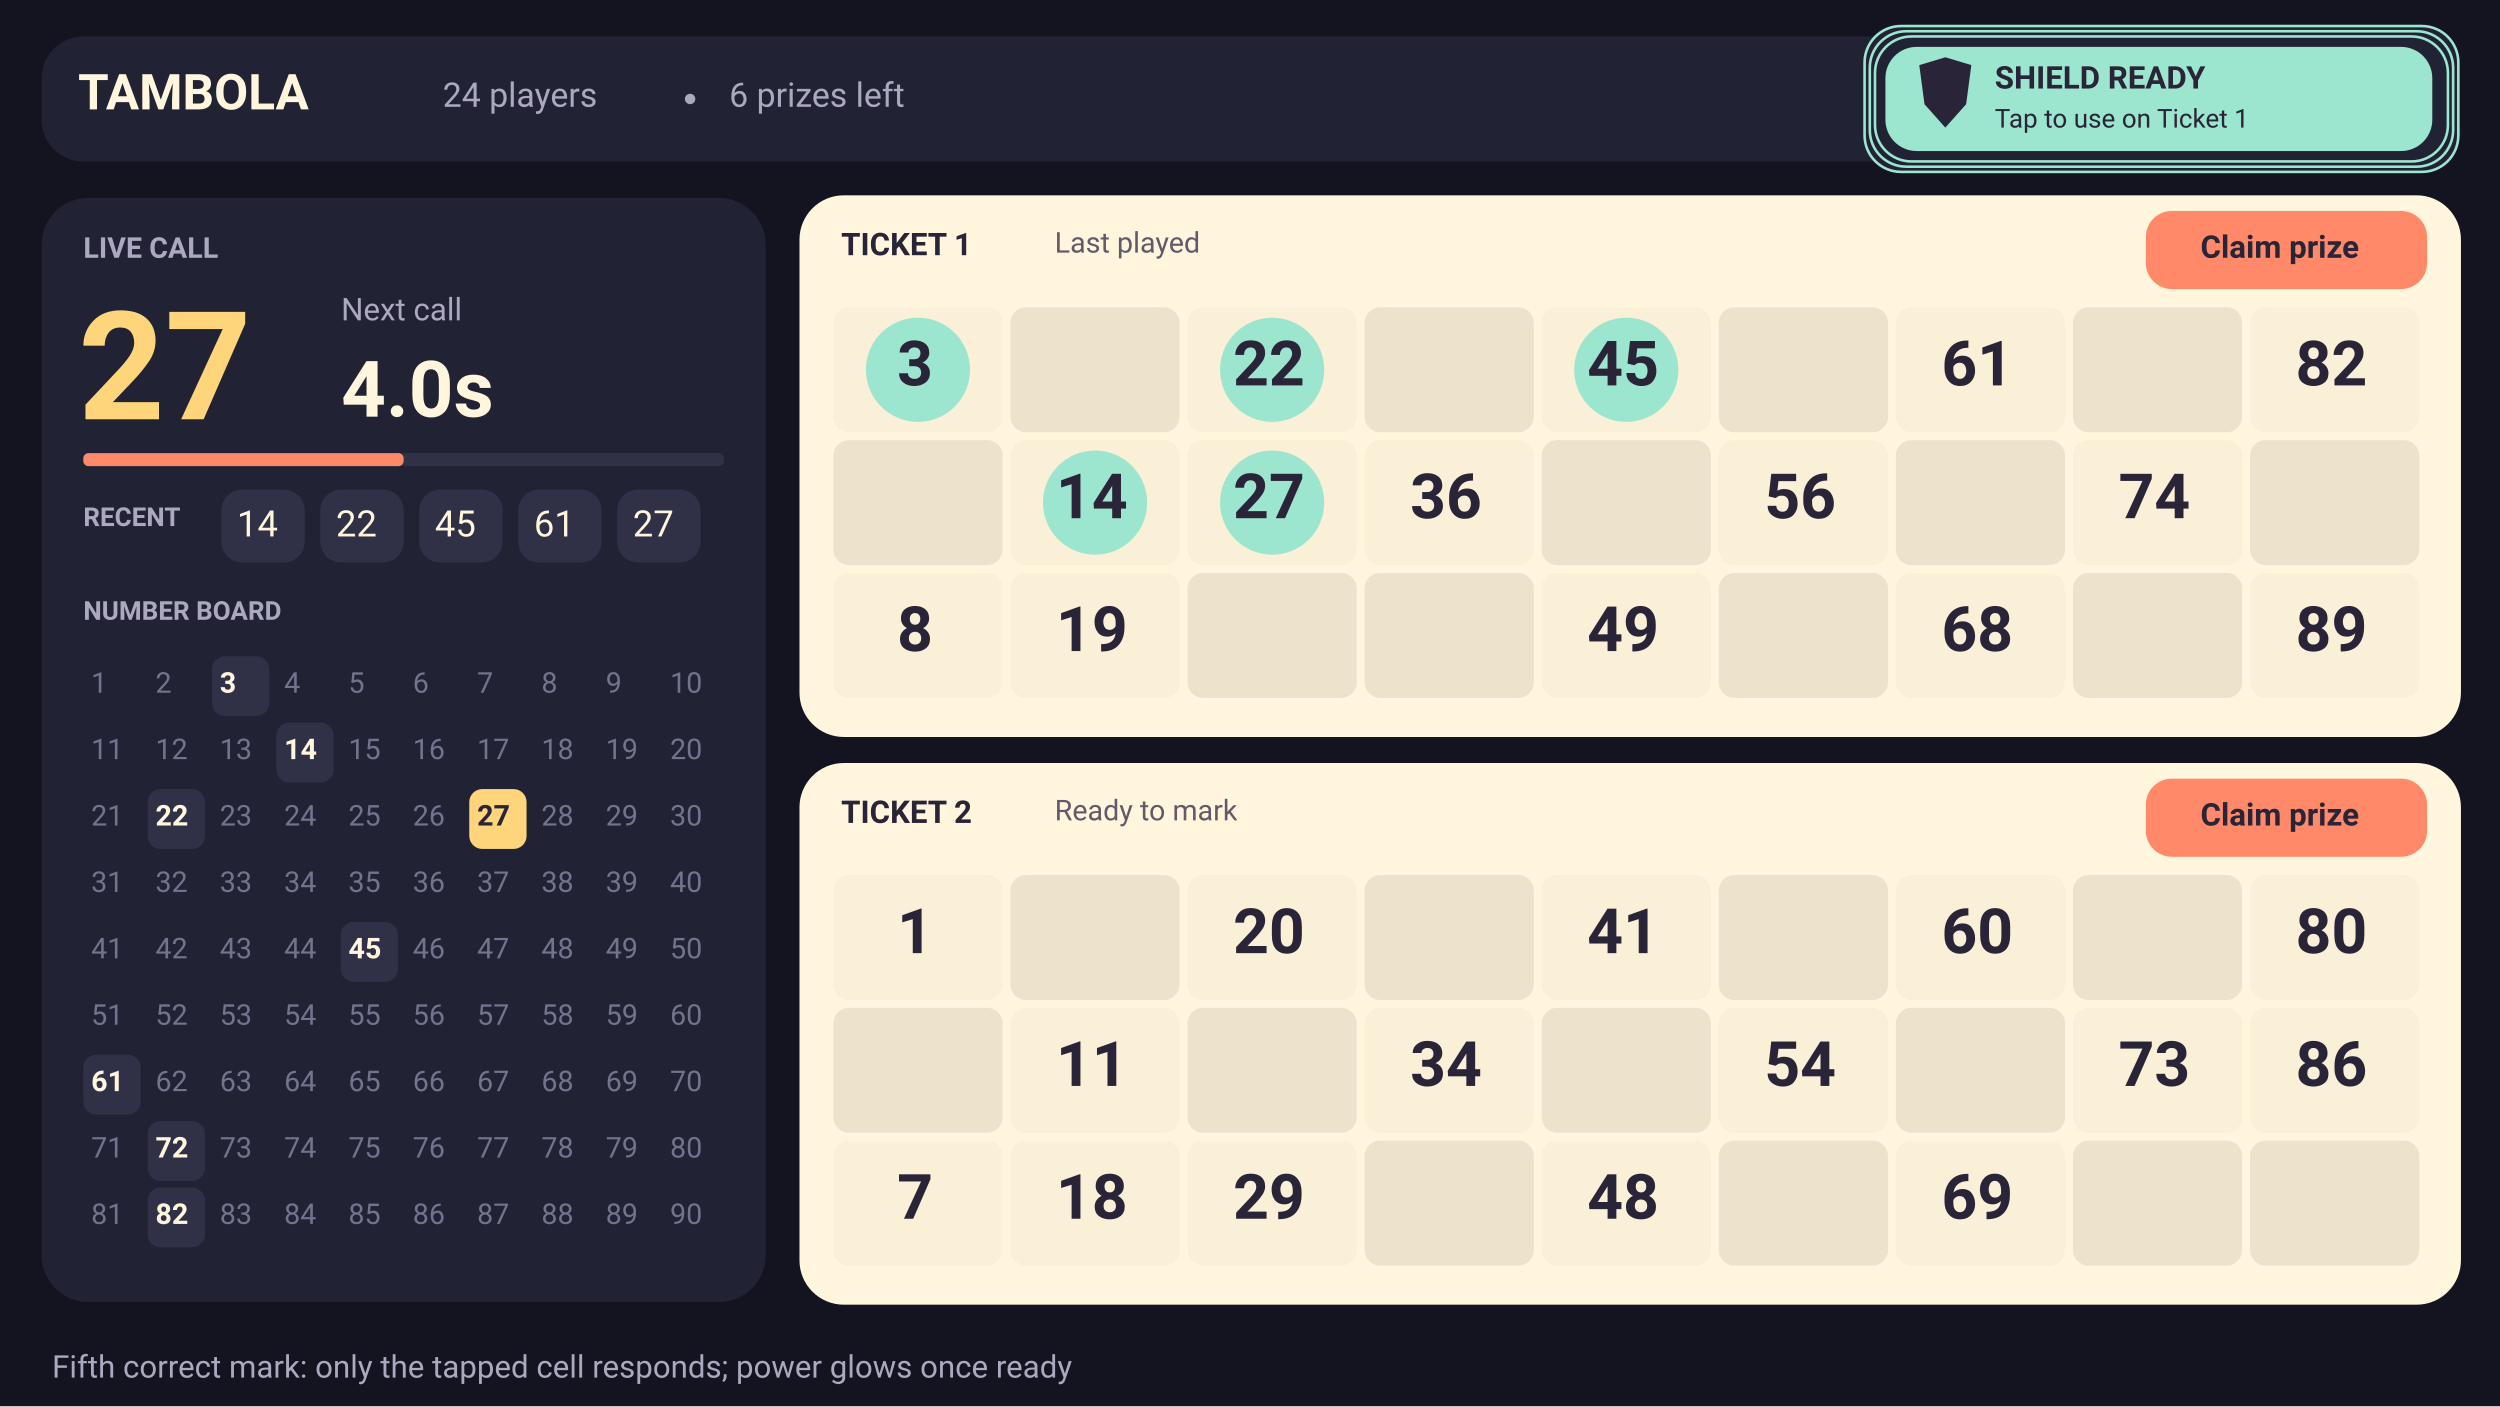
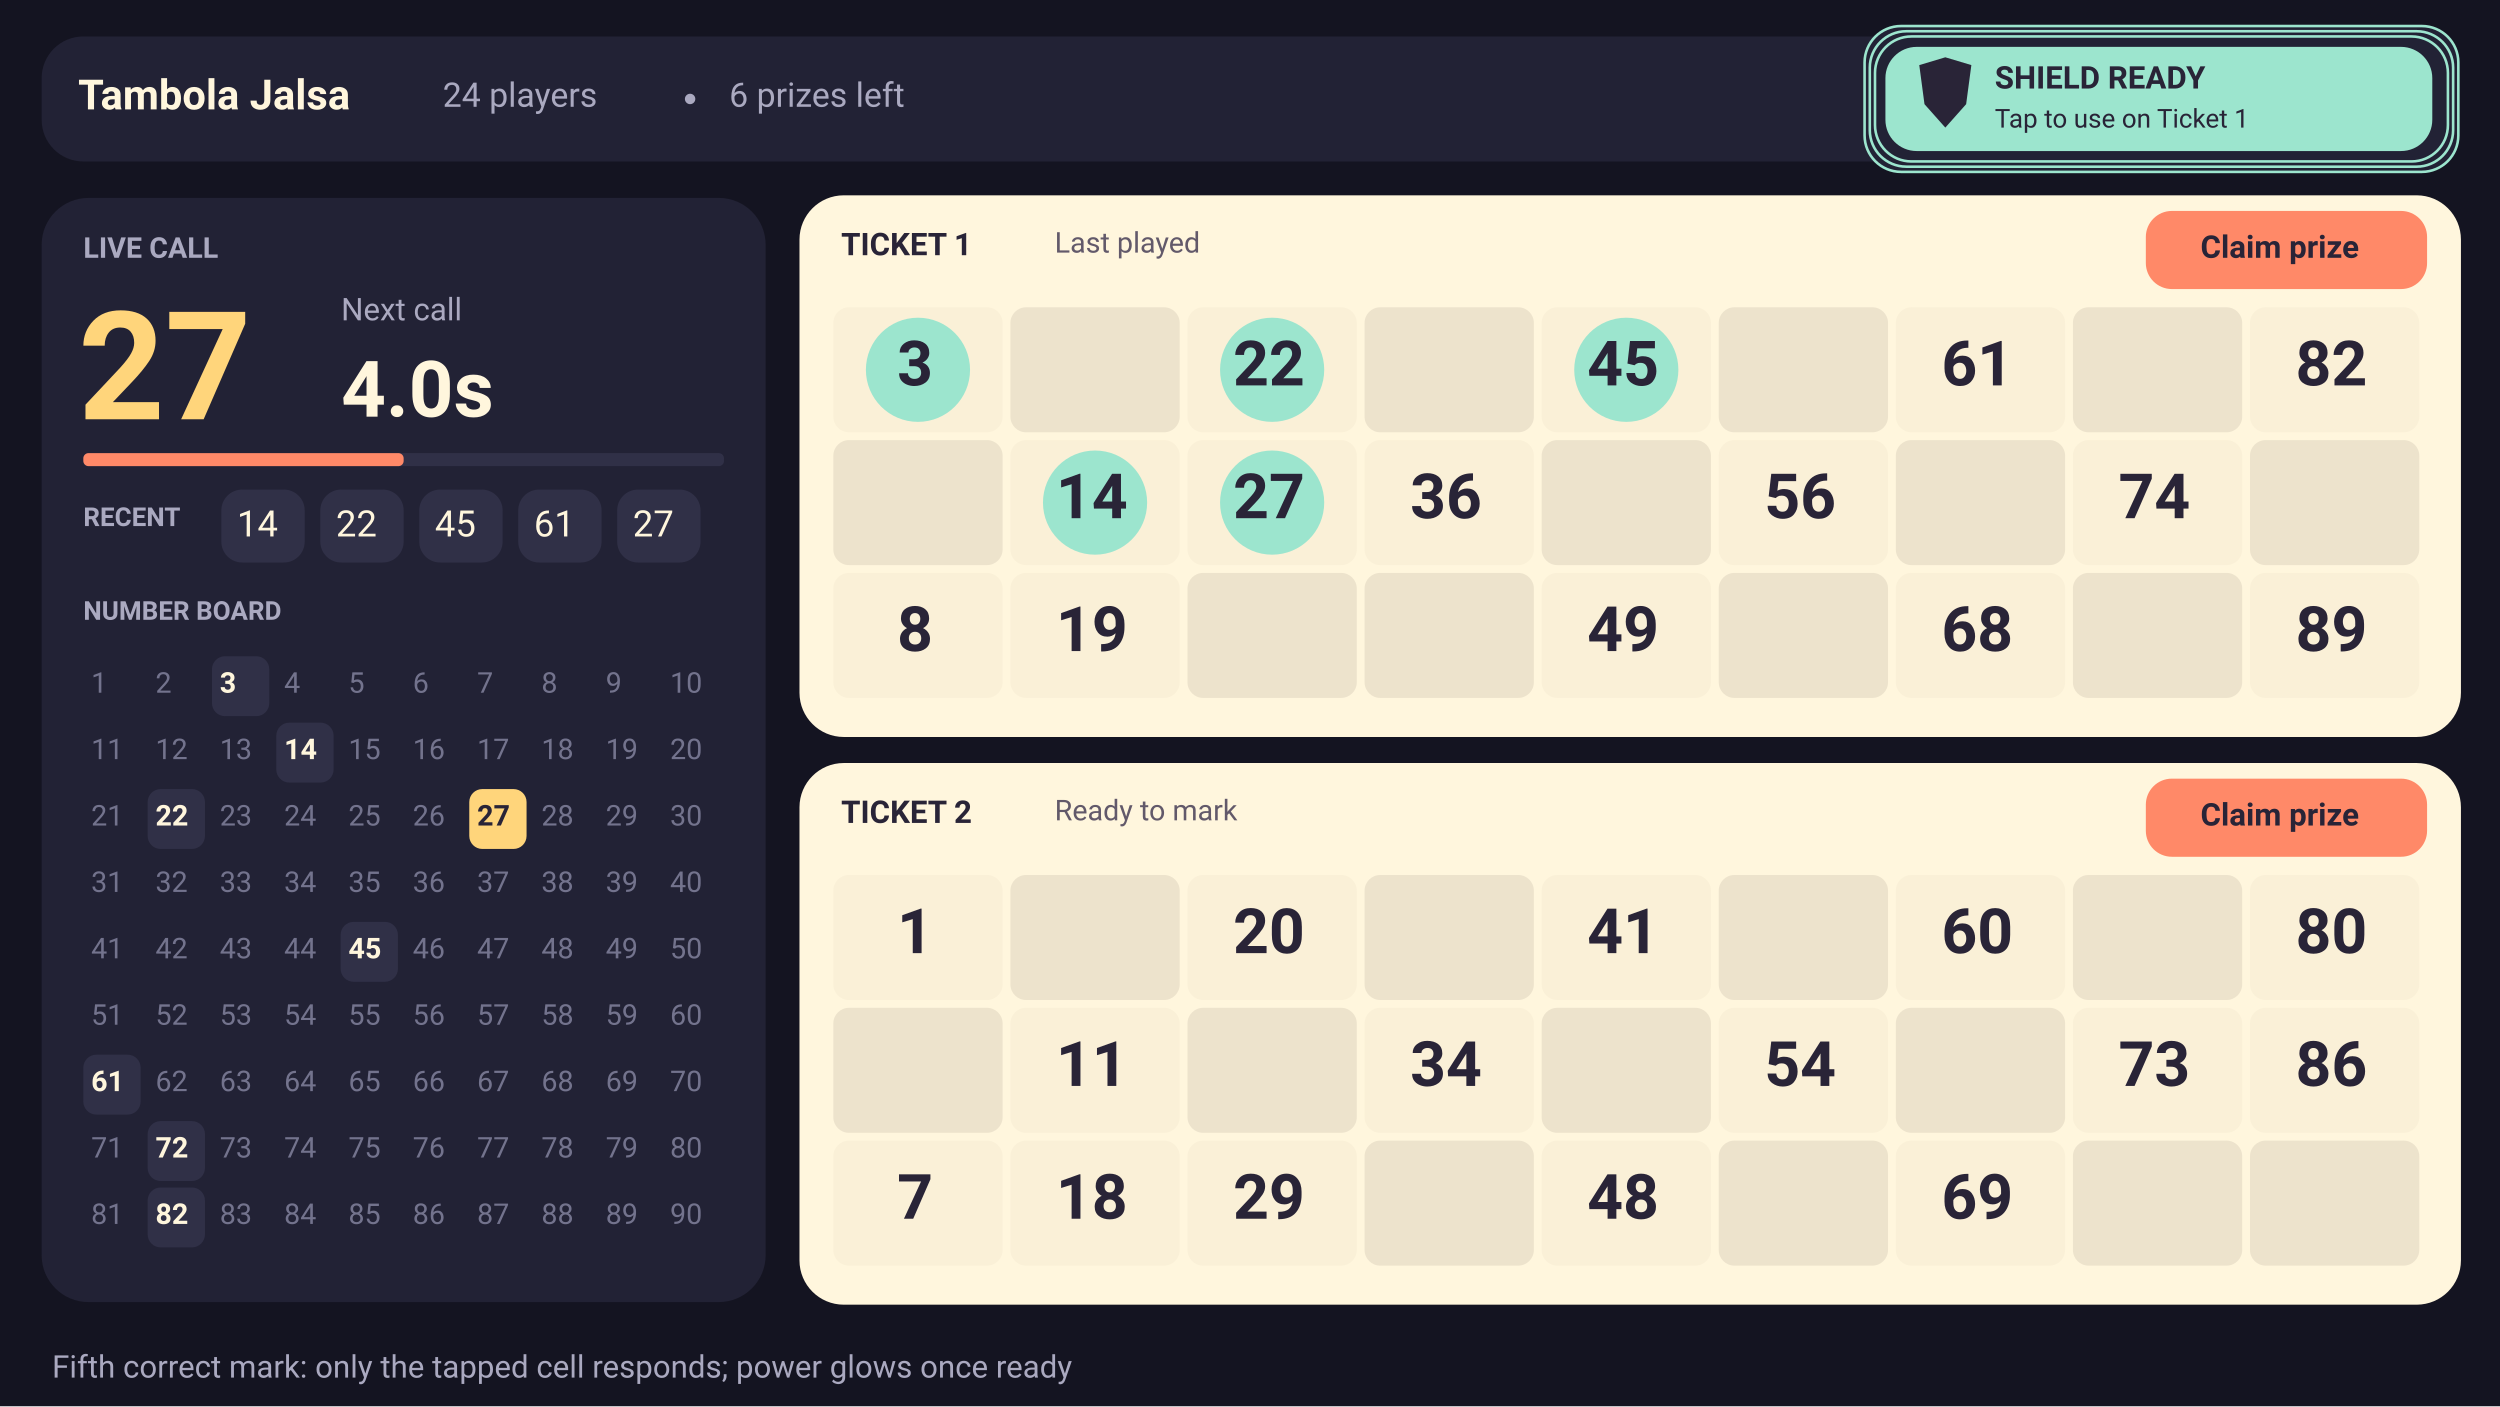
<svg xmlns="http://www.w3.org/2000/svg" width="960" height="540" viewBox="0 0 960 540">
  <rect width="960" height="540" fill="#141421" />
  <rect x="16" y="14" width="928" height="48" rx="16" fill="#222235" />
-   <text x="30" y="42" font-family="Segoe UI,Roboto,sans-serif" font-size="19" font-weight="700" fill="#FFF6DD">TAMBOLA</text>
+   <text x="30" y="42" font-family="Segoe UI,Roboto,sans-serif" font-size="16" font-weight="700" fill="#FFF6DD">Tambola Jalsa</text>
  <text x="170" y="41" font-family="Segoe UI,Roboto,sans-serif" font-size="13" font-weight="400" fill="#AAA9C0">24 players</text>
  <circle cx="265" cy="38" r="2" fill="#AAA9C0" />
  <text x="280" y="41" font-family="Segoe UI,Roboto,sans-serif" font-size="13" font-weight="400" fill="#AAA9C0">6 prizes left</text>
  <rect x="716" y="10" width="228" height="56" rx="14" fill="#222235" stroke="#9CE5CE" stroke-width="1" />
  <rect x="718" y="12" width="224" height="52" rx="14" fill="#222235" stroke="#9CE5CE" stroke-width="1" />
  <rect x="720" y="14" width="220" height="48" rx="14" fill="#222235" stroke="#9CE5CE" stroke-width="1" />
  <rect x="724" y="18" width="210" height="40" rx="12" fill="#9CE5CE" />
  <polygon points="737,25 747,22 757,25 755,40 747,49 739,40" fill="#292437" />
  <text x="766" y="34" font-family="Segoe UI,Roboto,sans-serif" font-size="12" font-weight="700" fill="#292437">SHIELD READY</text>
  <text x="766" y="49" font-family="Segoe UI,Roboto,sans-serif" font-size="10" font-weight="400" fill="#292437">Tap to use on Ticket 1</text>
  <rect x="16" y="76" width="278" height="424" rx="18" fill="#222235" />
  <text x="32" y="99" font-family="Segoe UI,Roboto,sans-serif" font-size="11" font-weight="700" fill="#AAA9C0">LIVE CALL</text>
  <text x="30" y="161" font-family="Segoe UI,Roboto,sans-serif" font-size="58" font-weight="700" fill="#FFD57B">27</text>
  <text x="131" y="123" font-family="Segoe UI,Roboto,sans-serif" font-size="12" font-weight="400" fill="#AAA9C0">Next call</text>
  <text x="131" y="160" font-family="Segoe UI,Roboto,sans-serif" font-size="30" font-weight="700" fill="#FFF6DD">4.0s</text>
  <rect x="32" y="174" width="246" height="5" rx="2" fill="#303047" />
  <rect x="32" y="174" width="123.0" height="5" rx="2" fill="#FF8968" />
  <text x="32" y="202" font-family="Segoe UI,Roboto,sans-serif" font-size="10" font-weight="700" fill="#AAA9C0">RECENT</text>
  <rect x="85" y="188" width="32" height="28" rx="8" fill="#303047" />
  <text x="91" y="206" font-family="Segoe UI,Roboto,sans-serif" font-size="14" font-weight="400" fill="#FFF6DD">14</text>
  <rect x="123" y="188" width="32" height="28" rx="8" fill="#303047" />
  <text x="129" y="206" font-family="Segoe UI,Roboto,sans-serif" font-size="14" font-weight="400" fill="#FFF6DD">22</text>
  <rect x="161" y="188" width="32" height="28" rx="8" fill="#303047" />
  <text x="167" y="206" font-family="Segoe UI,Roboto,sans-serif" font-size="14" font-weight="400" fill="#FFF6DD">45</text>
  <rect x="199" y="188" width="32" height="28" rx="8" fill="#303047" />
  <text x="205" y="206" font-family="Segoe UI,Roboto,sans-serif" font-size="14" font-weight="400" fill="#FFF6DD">61</text>
  <rect x="237" y="188" width="32" height="28" rx="8" fill="#303047" />
  <text x="243" y="206" font-family="Segoe UI,Roboto,sans-serif" font-size="14" font-weight="400" fill="#FFF6DD">27</text>
  <text x="32" y="238" font-family="Segoe UI,Roboto,sans-serif" font-size="10" font-weight="700" fill="#AAA9C0">NUMBER BOARD</text>
  <text x="35.0" y="266.0" font-family="Segoe UI,Roboto,sans-serif" font-size="11" font-weight="400" fill="#73738D">1</text>
  <text x="59.7" y="266.0" font-family="Segoe UI,Roboto,sans-serif" font-size="11" font-weight="400" fill="#73738D">2</text>
  <rect x="81.4" y="252.0" width="22" height="23" rx="5" fill="#303047" />
  <text x="84.4" y="266.0" font-family="Segoe UI,Roboto,sans-serif" font-size="11" font-weight="700" fill="#FFF6DD">3</text>
  <text x="109.1" y="266.0" font-family="Segoe UI,Roboto,sans-serif" font-size="11" font-weight="400" fill="#73738D">4</text>
  <text x="133.8" y="266.0" font-family="Segoe UI,Roboto,sans-serif" font-size="11" font-weight="400" fill="#73738D">5</text>
  <text x="158.5" y="266.0" font-family="Segoe UI,Roboto,sans-serif" font-size="11" font-weight="400" fill="#73738D">6</text>
  <text x="183.2" y="266.0" font-family="Segoe UI,Roboto,sans-serif" font-size="11" font-weight="400" fill="#73738D">7</text>
  <text x="207.9" y="266.0" font-family="Segoe UI,Roboto,sans-serif" font-size="11" font-weight="400" fill="#73738D">8</text>
  <text x="232.6" y="266.0" font-family="Segoe UI,Roboto,sans-serif" font-size="11" font-weight="400" fill="#73738D">9</text>
  <text x="257.3" y="266.0" font-family="Segoe UI,Roboto,sans-serif" font-size="11" font-weight="400" fill="#73738D">10</text>
  <text x="35.0" y="291.5" font-family="Segoe UI,Roboto,sans-serif" font-size="11" font-weight="400" fill="#73738D">11</text>
  <text x="59.7" y="291.5" font-family="Segoe UI,Roboto,sans-serif" font-size="11" font-weight="400" fill="#73738D">12</text>
  <text x="84.4" y="291.5" font-family="Segoe UI,Roboto,sans-serif" font-size="11" font-weight="400" fill="#73738D">13</text>
  <rect x="106.1" y="277.5" width="22" height="23" rx="5" fill="#303047" />
  <text x="109.1" y="291.5" font-family="Segoe UI,Roboto,sans-serif" font-size="11" font-weight="700" fill="#FFF6DD">14</text>
  <text x="133.8" y="291.5" font-family="Segoe UI,Roboto,sans-serif" font-size="11" font-weight="400" fill="#73738D">15</text>
  <text x="158.5" y="291.5" font-family="Segoe UI,Roboto,sans-serif" font-size="11" font-weight="400" fill="#73738D">16</text>
  <text x="183.2" y="291.5" font-family="Segoe UI,Roboto,sans-serif" font-size="11" font-weight="400" fill="#73738D">17</text>
  <text x="207.9" y="291.5" font-family="Segoe UI,Roboto,sans-serif" font-size="11" font-weight="400" fill="#73738D">18</text>
  <text x="232.6" y="291.5" font-family="Segoe UI,Roboto,sans-serif" font-size="11" font-weight="400" fill="#73738D">19</text>
  <text x="257.3" y="291.5" font-family="Segoe UI,Roboto,sans-serif" font-size="11" font-weight="400" fill="#73738D">20</text>
  <text x="35.0" y="317.0" font-family="Segoe UI,Roboto,sans-serif" font-size="11" font-weight="400" fill="#73738D">21</text>
  <rect x="56.7" y="303.0" width="22" height="23" rx="5" fill="#303047" />
  <text x="59.7" y="317.0" font-family="Segoe UI,Roboto,sans-serif" font-size="11" font-weight="700" fill="#FFF6DD">22</text>
  <text x="84.4" y="317.0" font-family="Segoe UI,Roboto,sans-serif" font-size="11" font-weight="400" fill="#73738D">23</text>
  <text x="109.1" y="317.0" font-family="Segoe UI,Roboto,sans-serif" font-size="11" font-weight="400" fill="#73738D">24</text>
  <text x="133.8" y="317.0" font-family="Segoe UI,Roboto,sans-serif" font-size="11" font-weight="400" fill="#73738D">25</text>
  <text x="158.5" y="317.0" font-family="Segoe UI,Roboto,sans-serif" font-size="11" font-weight="400" fill="#73738D">26</text>
  <rect x="180.2" y="303.0" width="22" height="23" rx="5" fill="#FFD57B" />
  <text x="183.2" y="317.0" font-family="Segoe UI,Roboto,sans-serif" font-size="11" font-weight="700" fill="#292437">27</text>
  <text x="207.9" y="317.0" font-family="Segoe UI,Roboto,sans-serif" font-size="11" font-weight="400" fill="#73738D">28</text>
  <text x="232.6" y="317.0" font-family="Segoe UI,Roboto,sans-serif" font-size="11" font-weight="400" fill="#73738D">29</text>
  <text x="257.3" y="317.0" font-family="Segoe UI,Roboto,sans-serif" font-size="11" font-weight="400" fill="#73738D">30</text>
  <text x="35.0" y="342.5" font-family="Segoe UI,Roboto,sans-serif" font-size="11" font-weight="400" fill="#73738D">31</text>
  <text x="59.7" y="342.5" font-family="Segoe UI,Roboto,sans-serif" font-size="11" font-weight="400" fill="#73738D">32</text>
  <text x="84.4" y="342.5" font-family="Segoe UI,Roboto,sans-serif" font-size="11" font-weight="400" fill="#73738D">33</text>
  <text x="109.1" y="342.5" font-family="Segoe UI,Roboto,sans-serif" font-size="11" font-weight="400" fill="#73738D">34</text>
  <text x="133.8" y="342.5" font-family="Segoe UI,Roboto,sans-serif" font-size="11" font-weight="400" fill="#73738D">35</text>
  <text x="158.5" y="342.5" font-family="Segoe UI,Roboto,sans-serif" font-size="11" font-weight="400" fill="#73738D">36</text>
  <text x="183.2" y="342.5" font-family="Segoe UI,Roboto,sans-serif" font-size="11" font-weight="400" fill="#73738D">37</text>
  <text x="207.9" y="342.5" font-family="Segoe UI,Roboto,sans-serif" font-size="11" font-weight="400" fill="#73738D">38</text>
  <text x="232.6" y="342.5" font-family="Segoe UI,Roboto,sans-serif" font-size="11" font-weight="400" fill="#73738D">39</text>
  <text x="257.3" y="342.5" font-family="Segoe UI,Roboto,sans-serif" font-size="11" font-weight="400" fill="#73738D">40</text>
  <text x="35.0" y="368.0" font-family="Segoe UI,Roboto,sans-serif" font-size="11" font-weight="400" fill="#73738D">41</text>
  <text x="59.7" y="368.0" font-family="Segoe UI,Roboto,sans-serif" font-size="11" font-weight="400" fill="#73738D">42</text>
  <text x="84.4" y="368.0" font-family="Segoe UI,Roboto,sans-serif" font-size="11" font-weight="400" fill="#73738D">43</text>
  <text x="109.1" y="368.0" font-family="Segoe UI,Roboto,sans-serif" font-size="11" font-weight="400" fill="#73738D">44</text>
  <rect x="130.8" y="354.0" width="22" height="23" rx="5" fill="#303047" />
  <text x="133.8" y="368.0" font-family="Segoe UI,Roboto,sans-serif" font-size="11" font-weight="700" fill="#FFF6DD">45</text>
  <text x="158.5" y="368.0" font-family="Segoe UI,Roboto,sans-serif" font-size="11" font-weight="400" fill="#73738D">46</text>
  <text x="183.2" y="368.0" font-family="Segoe UI,Roboto,sans-serif" font-size="11" font-weight="400" fill="#73738D">47</text>
  <text x="207.9" y="368.0" font-family="Segoe UI,Roboto,sans-serif" font-size="11" font-weight="400" fill="#73738D">48</text>
  <text x="232.6" y="368.0" font-family="Segoe UI,Roboto,sans-serif" font-size="11" font-weight="400" fill="#73738D">49</text>
  <text x="257.3" y="368.0" font-family="Segoe UI,Roboto,sans-serif" font-size="11" font-weight="400" fill="#73738D">50</text>
  <text x="35.0" y="393.5" font-family="Segoe UI,Roboto,sans-serif" font-size="11" font-weight="400" fill="#73738D">51</text>
  <text x="59.7" y="393.5" font-family="Segoe UI,Roboto,sans-serif" font-size="11" font-weight="400" fill="#73738D">52</text>
  <text x="84.4" y="393.5" font-family="Segoe UI,Roboto,sans-serif" font-size="11" font-weight="400" fill="#73738D">53</text>
  <text x="109.1" y="393.5" font-family="Segoe UI,Roboto,sans-serif" font-size="11" font-weight="400" fill="#73738D">54</text>
  <text x="133.8" y="393.5" font-family="Segoe UI,Roboto,sans-serif" font-size="11" font-weight="400" fill="#73738D">55</text>
  <text x="158.5" y="393.5" font-family="Segoe UI,Roboto,sans-serif" font-size="11" font-weight="400" fill="#73738D">56</text>
  <text x="183.2" y="393.5" font-family="Segoe UI,Roboto,sans-serif" font-size="11" font-weight="400" fill="#73738D">57</text>
  <text x="207.9" y="393.5" font-family="Segoe UI,Roboto,sans-serif" font-size="11" font-weight="400" fill="#73738D">58</text>
  <text x="232.6" y="393.5" font-family="Segoe UI,Roboto,sans-serif" font-size="11" font-weight="400" fill="#73738D">59</text>
  <text x="257.3" y="393.5" font-family="Segoe UI,Roboto,sans-serif" font-size="11" font-weight="400" fill="#73738D">60</text>
  <rect x="32.0" y="405.0" width="22" height="23" rx="5" fill="#303047" />
  <text x="35.0" y="419.0" font-family="Segoe UI,Roboto,sans-serif" font-size="11" font-weight="700" fill="#FFF6DD">61</text>
  <text x="59.7" y="419.0" font-family="Segoe UI,Roboto,sans-serif" font-size="11" font-weight="400" fill="#73738D">62</text>
  <text x="84.4" y="419.0" font-family="Segoe UI,Roboto,sans-serif" font-size="11" font-weight="400" fill="#73738D">63</text>
  <text x="109.1" y="419.0" font-family="Segoe UI,Roboto,sans-serif" font-size="11" font-weight="400" fill="#73738D">64</text>
  <text x="133.8" y="419.0" font-family="Segoe UI,Roboto,sans-serif" font-size="11" font-weight="400" fill="#73738D">65</text>
  <text x="158.5" y="419.0" font-family="Segoe UI,Roboto,sans-serif" font-size="11" font-weight="400" fill="#73738D">66</text>
  <text x="183.2" y="419.0" font-family="Segoe UI,Roboto,sans-serif" font-size="11" font-weight="400" fill="#73738D">67</text>
  <text x="207.9" y="419.0" font-family="Segoe UI,Roboto,sans-serif" font-size="11" font-weight="400" fill="#73738D">68</text>
  <text x="232.6" y="419.0" font-family="Segoe UI,Roboto,sans-serif" font-size="11" font-weight="400" fill="#73738D">69</text>
  <text x="257.3" y="419.0" font-family="Segoe UI,Roboto,sans-serif" font-size="11" font-weight="400" fill="#73738D">70</text>
  <text x="35.0" y="444.5" font-family="Segoe UI,Roboto,sans-serif" font-size="11" font-weight="400" fill="#73738D">71</text>
  <rect x="56.7" y="430.5" width="22" height="23" rx="5" fill="#303047" />
  <text x="59.7" y="444.5" font-family="Segoe UI,Roboto,sans-serif" font-size="11" font-weight="700" fill="#FFF6DD">72</text>
  <text x="84.4" y="444.5" font-family="Segoe UI,Roboto,sans-serif" font-size="11" font-weight="400" fill="#73738D">73</text>
  <text x="109.1" y="444.5" font-family="Segoe UI,Roboto,sans-serif" font-size="11" font-weight="400" fill="#73738D">74</text>
  <text x="133.8" y="444.5" font-family="Segoe UI,Roboto,sans-serif" font-size="11" font-weight="400" fill="#73738D">75</text>
  <text x="158.5" y="444.5" font-family="Segoe UI,Roboto,sans-serif" font-size="11" font-weight="400" fill="#73738D">76</text>
  <text x="183.2" y="444.5" font-family="Segoe UI,Roboto,sans-serif" font-size="11" font-weight="400" fill="#73738D">77</text>
  <text x="207.9" y="444.5" font-family="Segoe UI,Roboto,sans-serif" font-size="11" font-weight="400" fill="#73738D">78</text>
  <text x="232.6" y="444.5" font-family="Segoe UI,Roboto,sans-serif" font-size="11" font-weight="400" fill="#73738D">79</text>
  <text x="257.3" y="444.5" font-family="Segoe UI,Roboto,sans-serif" font-size="11" font-weight="400" fill="#73738D">80</text>
  <text x="35.0" y="470.0" font-family="Segoe UI,Roboto,sans-serif" font-size="11" font-weight="400" fill="#73738D">81</text>
  <rect x="56.7" y="456.0" width="22" height="23" rx="5" fill="#303047" />
  <text x="59.7" y="470.0" font-family="Segoe UI,Roboto,sans-serif" font-size="11" font-weight="700" fill="#FFF6DD">82</text>
  <text x="84.4" y="470.0" font-family="Segoe UI,Roboto,sans-serif" font-size="11" font-weight="400" fill="#73738D">83</text>
  <text x="109.1" y="470.0" font-family="Segoe UI,Roboto,sans-serif" font-size="11" font-weight="400" fill="#73738D">84</text>
  <text x="133.8" y="470.0" font-family="Segoe UI,Roboto,sans-serif" font-size="11" font-weight="400" fill="#73738D">85</text>
  <text x="158.5" y="470.0" font-family="Segoe UI,Roboto,sans-serif" font-size="11" font-weight="400" fill="#73738D">86</text>
  <text x="183.2" y="470.0" font-family="Segoe UI,Roboto,sans-serif" font-size="11" font-weight="400" fill="#73738D">87</text>
  <text x="207.9" y="470.0" font-family="Segoe UI,Roboto,sans-serif" font-size="11" font-weight="400" fill="#73738D">88</text>
  <text x="232.6" y="470.0" font-family="Segoe UI,Roboto,sans-serif" font-size="11" font-weight="400" fill="#73738D">89</text>
  <text x="257.3" y="470.0" font-family="Segoe UI,Roboto,sans-serif" font-size="11" font-weight="400" fill="#73738D">90</text>
  <rect x="308" y="76" width="636" height="206" rx="16" fill="#FFF6DD" stroke="#FFF6DD" stroke-width="2" />
  <text x="323" y="98" font-family="Segoe UI,Roboto,sans-serif" font-size="12" font-weight="700" fill="#292437">TICKET 1</text>
  <text x="405" y="97" font-family="Segoe UI,Roboto,sans-serif" font-size="11" font-weight="400" fill="#62596A">Last played</text>
  <rect x="824" y="81" width="108" height="30" rx="10" fill="#FF8968" />
  <text x="845" y="99" font-family="Segoe UI,Roboto,sans-serif" font-size="12" font-weight="700" fill="#292437">Claim prize</text>
  <rect x="320" y="118" width="65" height="48" rx="6" fill="#FAF0D7" />
  <circle cx="352.5" cy="142" r="20" fill="#9CE5CE" />
  <text x="344.5" y="148" font-family="Segoe UI,Roboto,sans-serif" font-size="24" font-weight="700" fill="#292437">3</text>
  <rect x="388" y="118" width="65" height="48" rx="6" fill="#EDE3CC" />
  <rect x="456" y="118" width="65" height="48" rx="6" fill="#FAF0D7" />
  <circle cx="488.5" cy="142" r="20" fill="#9CE5CE" />
  <text x="473.5" y="148" font-family="Segoe UI,Roboto,sans-serif" font-size="24" font-weight="700" fill="#292437">22</text>
  <rect x="524" y="118" width="65" height="48" rx="6" fill="#EDE3CC" />
  <rect x="592" y="118" width="65" height="48" rx="6" fill="#FAF0D7" />
  <circle cx="624.5" cy="142" r="20" fill="#9CE5CE" />
  <text x="609.5" y="148" font-family="Segoe UI,Roboto,sans-serif" font-size="24" font-weight="700" fill="#292437">45</text>
  <rect x="660" y="118" width="65" height="48" rx="6" fill="#EDE3CC" />
  <rect x="728" y="118" width="65" height="48" rx="6" fill="#FAF0D7" />
  <text x="745.5" y="148" font-family="Segoe UI,Roboto,sans-serif" font-size="24" font-weight="700" fill="#292437">61</text>
  <rect x="796" y="118" width="65" height="48" rx="6" fill="#EDE3CC" />
  <rect x="864" y="118" width="65" height="48" rx="6" fill="#FAF0D7" />
  <text x="881.5" y="148" font-family="Segoe UI,Roboto,sans-serif" font-size="24" font-weight="700" fill="#292437">82</text>
  <rect x="320" y="169" width="65" height="48" rx="6" fill="#EDE3CC" />
  <rect x="388" y="169" width="65" height="48" rx="6" fill="#FAF0D7" />
  <circle cx="420.5" cy="193" r="20" fill="#9CE5CE" />
  <text x="405.5" y="199" font-family="Segoe UI,Roboto,sans-serif" font-size="24" font-weight="700" fill="#292437">14</text>
  <rect x="456" y="169" width="65" height="48" rx="6" fill="#FAF0D7" />
  <circle cx="488.5" cy="193" r="20" fill="#9CE5CE" />
  <text x="473.5" y="199" font-family="Segoe UI,Roboto,sans-serif" font-size="24" font-weight="700" fill="#292437">27</text>
  <rect x="524" y="169" width="65" height="48" rx="6" fill="#FAF0D7" />
  <text x="541.5" y="199" font-family="Segoe UI,Roboto,sans-serif" font-size="24" font-weight="700" fill="#292437">36</text>
  <rect x="592" y="169" width="65" height="48" rx="6" fill="#EDE3CC" />
  <rect x="660" y="169" width="65" height="48" rx="6" fill="#FAF0D7" />
  <text x="677.5" y="199" font-family="Segoe UI,Roboto,sans-serif" font-size="24" font-weight="700" fill="#292437">56</text>
  <rect x="728" y="169" width="65" height="48" rx="6" fill="#EDE3CC" />
  <rect x="796" y="169" width="65" height="48" rx="6" fill="#FAF0D7" />
  <text x="813.5" y="199" font-family="Segoe UI,Roboto,sans-serif" font-size="24" font-weight="700" fill="#292437">74</text>
  <rect x="864" y="169" width="65" height="48" rx="6" fill="#EDE3CC" />
  <rect x="320" y="220" width="65" height="48" rx="6" fill="#FAF0D7" />
  <text x="344.5" y="250" font-family="Segoe UI,Roboto,sans-serif" font-size="24" font-weight="700" fill="#292437">8</text>
  <rect x="388" y="220" width="65" height="48" rx="6" fill="#FAF0D7" />
  <text x="405.5" y="250" font-family="Segoe UI,Roboto,sans-serif" font-size="24" font-weight="700" fill="#292437">19</text>
  <rect x="456" y="220" width="65" height="48" rx="6" fill="#EDE3CC" />
  <rect x="524" y="220" width="65" height="48" rx="6" fill="#EDE3CC" />
  <rect x="592" y="220" width="65" height="48" rx="6" fill="#FAF0D7" />
  <text x="609.5" y="250" font-family="Segoe UI,Roboto,sans-serif" font-size="24" font-weight="700" fill="#292437">49</text>
  <rect x="660" y="220" width="65" height="48" rx="6" fill="#EDE3CC" />
  <rect x="728" y="220" width="65" height="48" rx="6" fill="#FAF0D7" />
  <text x="745.5" y="250" font-family="Segoe UI,Roboto,sans-serif" font-size="24" font-weight="700" fill="#292437">68</text>
  <rect x="796" y="220" width="65" height="48" rx="6" fill="#EDE3CC" />
  <rect x="864" y="220" width="65" height="48" rx="6" fill="#FAF0D7" />
  <text x="881.5" y="250" font-family="Segoe UI,Roboto,sans-serif" font-size="24" font-weight="700" fill="#292437">89</text>
  <rect x="308" y="294" width="636" height="206" rx="16" fill="#FFF6DD" stroke="#FFF6DD" stroke-width="2" />
  <text x="323" y="316" font-family="Segoe UI,Roboto,sans-serif" font-size="12" font-weight="700" fill="#292437">TICKET 2</text>
  <text x="405" y="315" font-family="Segoe UI,Roboto,sans-serif" font-size="11" font-weight="400" fill="#62596A">Ready to mark</text>
  <rect x="824" y="299" width="108" height="30" rx="10" fill="#FF8968" />
  <text x="845" y="317" font-family="Segoe UI,Roboto,sans-serif" font-size="12" font-weight="700" fill="#292437">Claim prize</text>
  <rect x="320" y="336" width="65" height="48" rx="6" fill="#FAF0D7" />
  <text x="344.5" y="366" font-family="Segoe UI,Roboto,sans-serif" font-size="24" font-weight="700" fill="#292437">1</text>
  <rect x="388" y="336" width="65" height="48" rx="6" fill="#EDE3CC" />
  <rect x="456" y="336" width="65" height="48" rx="6" fill="#FAF0D7" />
  <text x="473.5" y="366" font-family="Segoe UI,Roboto,sans-serif" font-size="24" font-weight="700" fill="#292437">20</text>
  <rect x="524" y="336" width="65" height="48" rx="6" fill="#EDE3CC" />
  <rect x="592" y="336" width="65" height="48" rx="6" fill="#FAF0D7" />
  <text x="609.5" y="366" font-family="Segoe UI,Roboto,sans-serif" font-size="24" font-weight="700" fill="#292437">41</text>
  <rect x="660" y="336" width="65" height="48" rx="6" fill="#EDE3CC" />
  <rect x="728" y="336" width="65" height="48" rx="6" fill="#FAF0D7" />
  <text x="745.5" y="366" font-family="Segoe UI,Roboto,sans-serif" font-size="24" font-weight="700" fill="#292437">60</text>
  <rect x="796" y="336" width="65" height="48" rx="6" fill="#EDE3CC" />
  <rect x="864" y="336" width="65" height="48" rx="6" fill="#FAF0D7" />
  <text x="881.5" y="366" font-family="Segoe UI,Roboto,sans-serif" font-size="24" font-weight="700" fill="#292437">80</text>
  <rect x="320" y="387" width="65" height="48" rx="6" fill="#EDE3CC" />
  <rect x="388" y="387" width="65" height="48" rx="6" fill="#FAF0D7" />
  <text x="405.5" y="417" font-family="Segoe UI,Roboto,sans-serif" font-size="24" font-weight="700" fill="#292437">11</text>
  <rect x="456" y="387" width="65" height="48" rx="6" fill="#EDE3CC" />
  <rect x="524" y="387" width="65" height="48" rx="6" fill="#FAF0D7" />
  <text x="541.5" y="417" font-family="Segoe UI,Roboto,sans-serif" font-size="24" font-weight="700" fill="#292437">34</text>
  <rect x="592" y="387" width="65" height="48" rx="6" fill="#EDE3CC" />
  <rect x="660" y="387" width="65" height="48" rx="6" fill="#FAF0D7" />
  <text x="677.5" y="417" font-family="Segoe UI,Roboto,sans-serif" font-size="24" font-weight="700" fill="#292437">54</text>
  <rect x="728" y="387" width="65" height="48" rx="6" fill="#EDE3CC" />
  <rect x="796" y="387" width="65" height="48" rx="6" fill="#FAF0D7" />
  <text x="813.5" y="417" font-family="Segoe UI,Roboto,sans-serif" font-size="24" font-weight="700" fill="#292437">73</text>
  <rect x="864" y="387" width="65" height="48" rx="6" fill="#FAF0D7" />
  <text x="881.5" y="417" font-family="Segoe UI,Roboto,sans-serif" font-size="24" font-weight="700" fill="#292437">86</text>
  <rect x="320" y="438" width="65" height="48" rx="6" fill="#FAF0D7" />
  <text x="344.5" y="468" font-family="Segoe UI,Roboto,sans-serif" font-size="24" font-weight="700" fill="#292437">7</text>
  <rect x="388" y="438" width="65" height="48" rx="6" fill="#FAF0D7" />
  <text x="405.5" y="468" font-family="Segoe UI,Roboto,sans-serif" font-size="24" font-weight="700" fill="#292437">18</text>
  <rect x="456" y="438" width="65" height="48" rx="6" fill="#FAF0D7" />
  <text x="473.5" y="468" font-family="Segoe UI,Roboto,sans-serif" font-size="24" font-weight="700" fill="#292437">29</text>
  <rect x="524" y="438" width="65" height="48" rx="6" fill="#EDE3CC" />
  <rect x="592" y="438" width="65" height="48" rx="6" fill="#FAF0D7" />
  <text x="609.5" y="468" font-family="Segoe UI,Roboto,sans-serif" font-size="24" font-weight="700" fill="#292437">48</text>
  <rect x="660" y="438" width="65" height="48" rx="6" fill="#EDE3CC" />
  <rect x="728" y="438" width="65" height="48" rx="6" fill="#FAF0D7" />
  <text x="745.5" y="468" font-family="Segoe UI,Roboto,sans-serif" font-size="24" font-weight="700" fill="#292437">69</text>
  <rect x="796" y="438" width="65" height="48" rx="6" fill="#EDE3CC" />
  <rect x="864" y="438" width="65" height="48" rx="6" fill="#EDE3CC" />
  <text x="20" y="529" font-family="Segoe UI,Roboto,sans-serif" font-size="12" font-weight="400" fill="#AAA9C0">Fifth correct mark: only the tapped cell responds; power glows once ready</text>
</svg>
